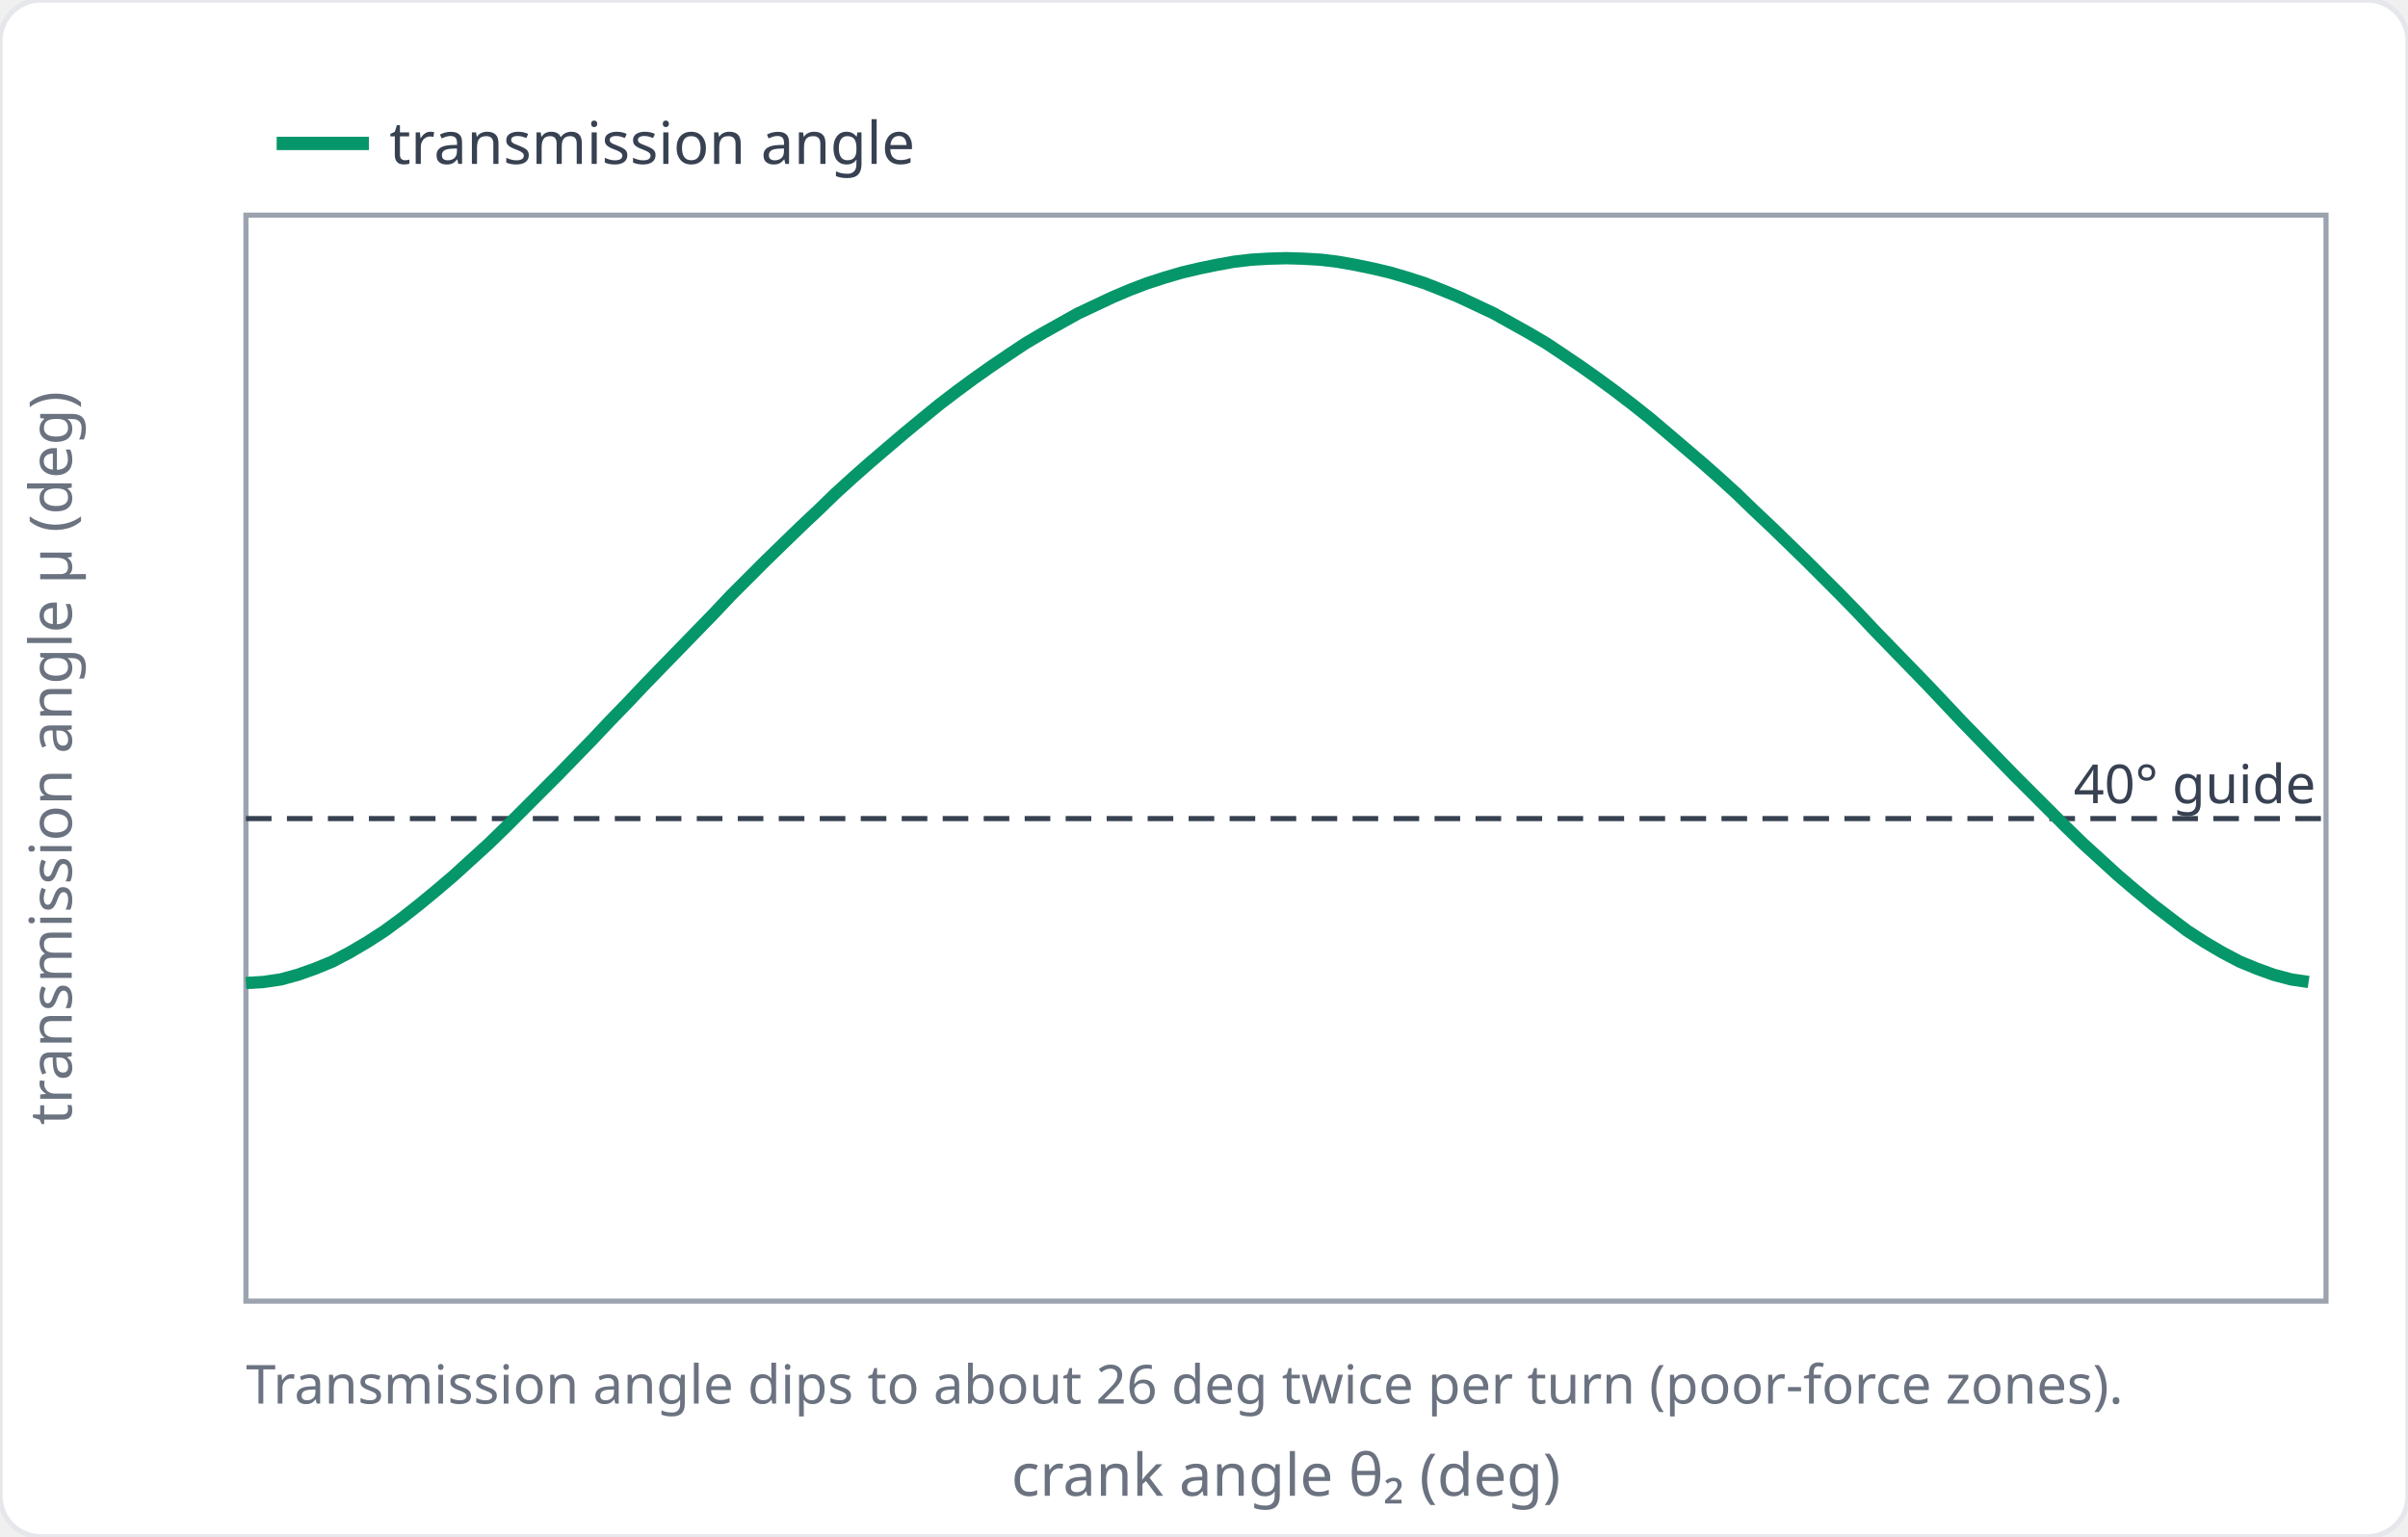
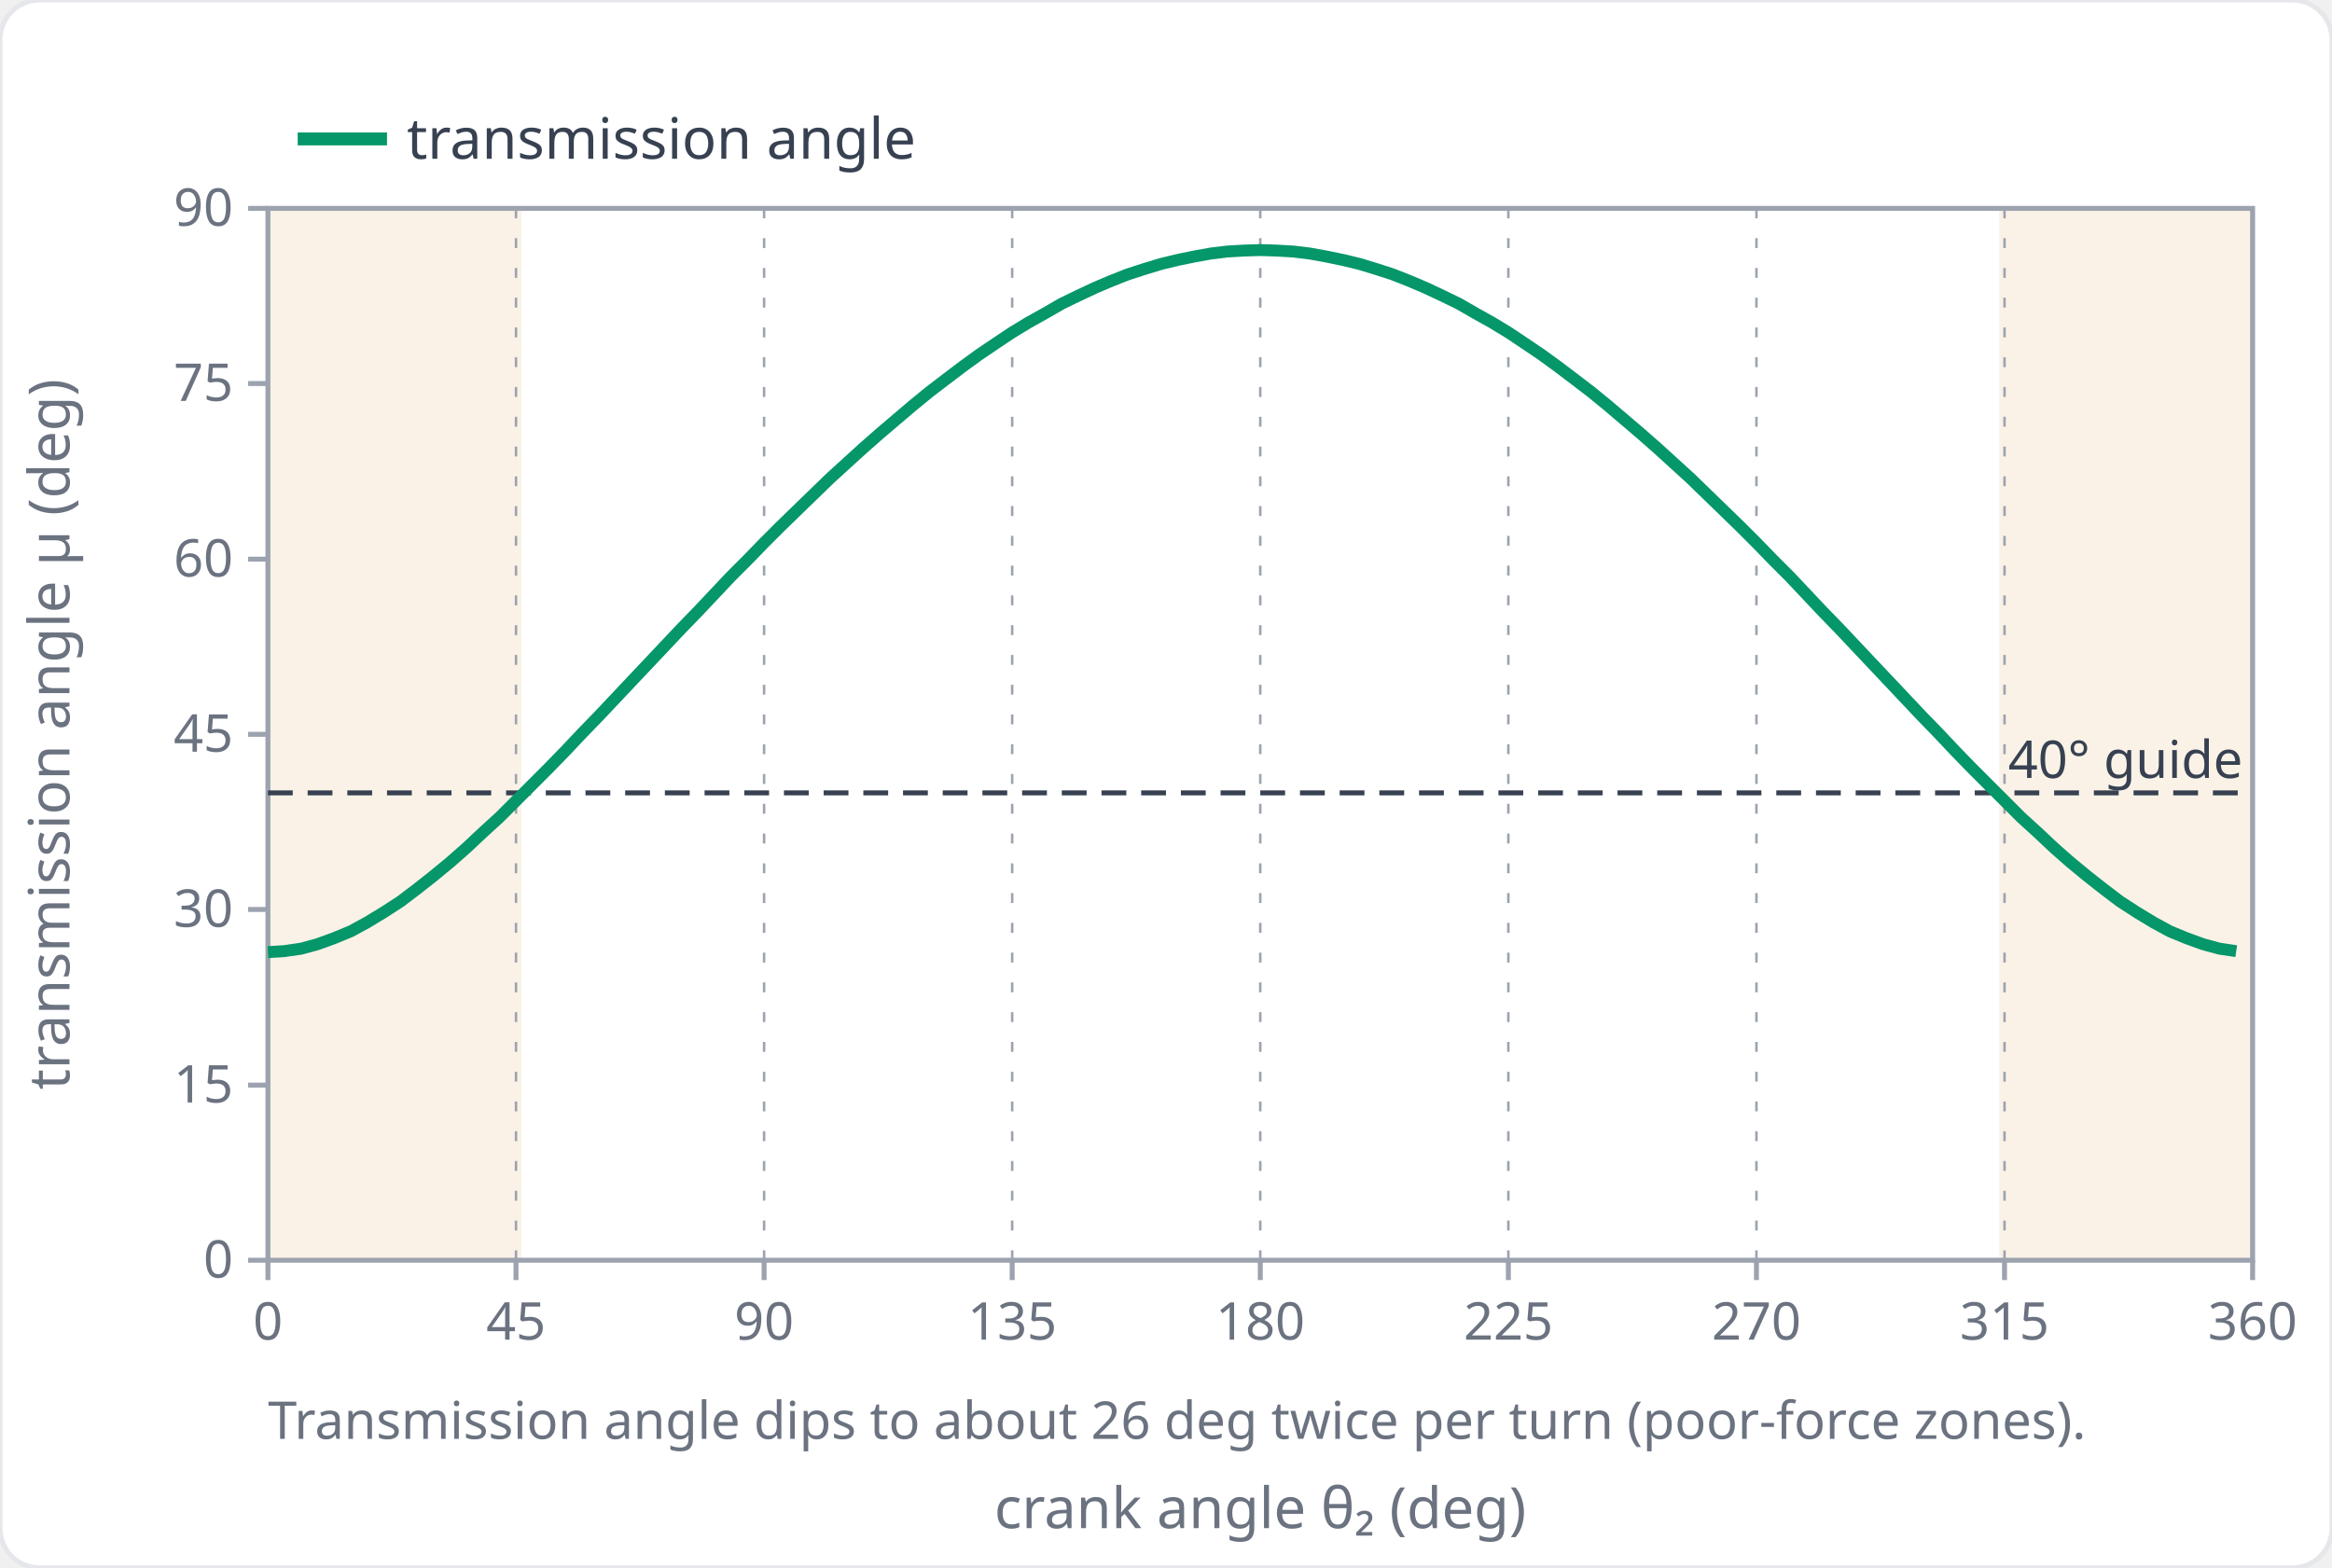
- <svg xmlns="http://www.w3.org/2000/svg" viewBox="0 0 470 300" width="100%" role="img" aria-label="Four-bar transmission angle over a full crank rotation">
-   <rect data-bg="1" x="0" y="0" width="470" height="300" rx="8" fill="#ffffff" stroke="#e5e7eb" stroke-width="1" />
-   <rect x="48" y="42" width="406" height="212" fill="none" stroke="#9ca3af" stroke-width="1" />
-   <line x1="48" y1="159.8" x2="454" y2="159.8" stroke="#374151" stroke-width="1" stroke-dasharray="5 3" />
+ <svg xmlns="http://www.w3.org/2000/svg" viewBox="0 0 470 316" width="100%" role="img" aria-label="Four-bar transmission angle over a full crank rotation, with the zones below the 40 degree guide shaded">
+   <rect data-bg="1" x="0" y="0" width="470" height="316" rx="8" fill="#ffffff" stroke="#e5e7eb" stroke-width="1" />
+   <rect x="54.0" y="42" width="51.1" height="212" fill="#d97706" opacity="0.10" />
+   <rect x="402.9" y="42" width="51.1" height="212" fill="#d97706" opacity="0.10" />
+   <rect x="54" y="42" width="400" height="212" fill="none" stroke="#9ca3af" stroke-width="1" />
+   <line x1="54.0" y1="254" x2="54.0" y2="258" stroke="#9ca3af" stroke-width="1" />
+   <text x="54.0" y="270" fill="#6b7280" font-size="10.5" font-family="sans-serif" text-anchor="middle">0</text>
+   <line x1="104.0" y1="254" x2="104.0" y2="258" stroke="#9ca3af" stroke-width="1" />
+   <line x1="104.0" y1="42" x2="104.0" y2="254" stroke="#9ca3af" stroke-width="0.5" stroke-dasharray="2 4" />
+   <text x="104.0" y="270" fill="#6b7280" font-size="10.5" font-family="sans-serif" text-anchor="middle">45</text>
+   <line x1="154.0" y1="254" x2="154.0" y2="258" stroke="#9ca3af" stroke-width="1" />
+   <line x1="154.0" y1="42" x2="154.0" y2="254" stroke="#9ca3af" stroke-width="0.5" stroke-dasharray="2 4" />
+   <text x="154.0" y="270" fill="#6b7280" font-size="10.5" font-family="sans-serif" text-anchor="middle">90</text>
+   <line x1="204.0" y1="254" x2="204.0" y2="258" stroke="#9ca3af" stroke-width="1" />
+   <line x1="204.0" y1="42" x2="204.0" y2="254" stroke="#9ca3af" stroke-width="0.5" stroke-dasharray="2 4" />
+   <text x="204.0" y="270" fill="#6b7280" font-size="10.5" font-family="sans-serif" text-anchor="middle">135</text>
+   <line x1="254.0" y1="254" x2="254.0" y2="258" stroke="#9ca3af" stroke-width="1" />
+   <line x1="254.0" y1="42" x2="254.0" y2="254" stroke="#9ca3af" stroke-width="0.5" stroke-dasharray="2 4" />
+   <text x="254.0" y="270" fill="#6b7280" font-size="10.5" font-family="sans-serif" text-anchor="middle">180</text>
+   <line x1="304.0" y1="254" x2="304.0" y2="258" stroke="#9ca3af" stroke-width="1" />
+   <line x1="304.0" y1="42" x2="304.0" y2="254" stroke="#9ca3af" stroke-width="0.5" stroke-dasharray="2 4" />
+   <text x="304.0" y="270" fill="#6b7280" font-size="10.5" font-family="sans-serif" text-anchor="middle">225</text>
+   <line x1="354.0" y1="254" x2="354.0" y2="258" stroke="#9ca3af" stroke-width="1" />
+   <line x1="354.0" y1="42" x2="354.0" y2="254" stroke="#9ca3af" stroke-width="0.5" stroke-dasharray="2 4" />
+   <text x="354.0" y="270" fill="#6b7280" font-size="10.5" font-family="sans-serif" text-anchor="middle">270</text>
+   <line x1="404.0" y1="254" x2="404.0" y2="258" stroke="#9ca3af" stroke-width="1" />
+   <line x1="404.0" y1="42" x2="404.0" y2="254" stroke="#9ca3af" stroke-width="0.5" stroke-dasharray="2 4" />
+   <text x="404.0" y="270" fill="#6b7280" font-size="10.5" font-family="sans-serif" text-anchor="middle">315</text>
+   <line x1="454.0" y1="254" x2="454.0" y2="258" stroke="#9ca3af" stroke-width="1" />
+   <line x1="454.0" y1="42" x2="454.0" y2="254" stroke="#9ca3af" stroke-width="0.5" stroke-dasharray="2 4" />
+   <text x="454.0" y="270" fill="#6b7280" font-size="10.5" font-family="sans-serif" text-anchor="middle">360</text>
+   <line x1="50" y1="254.0" x2="54" y2="254.0" stroke="#9ca3af" stroke-width="1" />
+   <text x="47" y="257.5" fill="#6b7280" font-size="10.5" font-family="sans-serif" text-anchor="end">0</text>
+   <line x1="50" y1="218.7" x2="54" y2="218.7" stroke="#9ca3af" stroke-width="1" />
+   <text x="47" y="222.2" fill="#6b7280" font-size="10.5" font-family="sans-serif" text-anchor="end">15</text>
+   <line x1="50" y1="183.3" x2="54" y2="183.3" stroke="#9ca3af" stroke-width="1" />
+   <text x="47" y="186.8" fill="#6b7280" font-size="10.5" font-family="sans-serif" text-anchor="end">30</text>
+   <line x1="50" y1="148.0" x2="54" y2="148.0" stroke="#9ca3af" stroke-width="1" />
+   <text x="47" y="151.5" fill="#6b7280" font-size="10.5" font-family="sans-serif" text-anchor="end">45</text>
+   <line x1="50" y1="112.7" x2="54" y2="112.7" stroke="#9ca3af" stroke-width="1" />
+   <text x="47" y="116.2" fill="#6b7280" font-size="10.5" font-family="sans-serif" text-anchor="end">60</text>
+   <line x1="50" y1="77.3" x2="54" y2="77.3" stroke="#9ca3af" stroke-width="1" />
+   <text x="47" y="80.8" fill="#6b7280" font-size="10.5" font-family="sans-serif" text-anchor="end">75</text>
+   <line x1="50" y1="42.0" x2="54" y2="42.0" stroke="#9ca3af" stroke-width="1" />
+   <text x="47" y="45.5" fill="#6b7280" font-size="10.5" font-family="sans-serif" text-anchor="end">90</text>
+   <line x1="54" y1="159.8" x2="454" y2="159.8" stroke="#374151" stroke-width="1" stroke-dasharray="5 3" />
  <text x="452" y="156.8" fill="#374151" font-size="10.5" font-family="sans-serif" text-anchor="end">40° guide</text>
-   <polyline points="48.0,191.9 51.4,191.7 54.8,191.2 58.1,190.3 61.5,189.1 64.9,187.7 68.3,185.9 71.7,183.9 75.1,181.7 78.5,179.2 81.8,176.6 85.2,173.8 88.6,170.9 92.0,167.8 95.4,164.7 98.8,161.4 102.1,158.1 105.5,154.7 108.9,151.3 112.3,147.8 115.7,144.3 119.0,140.8 122.4,137.3 125.8,133.7 129.2,130.2 132.6,126.7 136.0,123.2 139.4,119.7 142.7,116.2 146.1,112.8 149.5,109.4 152.9,106.1 156.3,102.8 159.7,99.6 163.0,96.4 166.4,93.3 169.8,90.3 173.2,87.4 176.6,84.5 180.0,81.7 183.3,79.0 186.7,76.4 190.1,73.9 193.5,71.5 196.9,69.2 200.2,67.0 203.6,65.0 207.0,63.1 210.4,61.2 213.8,59.6 217.2,58.0 220.5,56.6 223.9,55.3 227.3,54.2 230.7,53.2 234.1,52.4 237.5,51.7 240.8,51.1 244.2,50.7 247.6,50.5 251.0,50.4 254.4,50.5 257.8,50.7 261.1,51.1 264.5,51.7 267.9,52.4 271.3,53.2 274.7,54.2 278.1,55.3 281.4,56.6 284.8,58.0 288.2,59.6 291.6,61.2 295.0,63.1 298.4,65.0 301.8,67.0 305.1,69.2 308.5,71.5 311.9,73.9 315.3,76.4 318.7,79.0 322.1,81.7 325.4,84.5 328.8,87.4 332.2,90.3 335.6,93.3 339.0,96.4 342.3,99.6 345.7,102.8 349.1,106.1 352.5,109.4 355.9,112.8 359.3,116.2 362.7,119.7 366.0,123.2 369.4,126.7 372.8,130.2 376.2,133.7 379.6,137.3 382.9,140.8 386.3,144.3 389.7,147.8 393.1,151.3 396.5,154.7 399.9,158.1 403.2,161.4 406.6,164.7 410.0,167.8 413.4,170.9 416.8,173.8 420.2,176.6 423.6,179.2 426.9,181.7 430.3,183.9 433.7,185.9 437.1,187.7 440.5,189.1 443.8,190.3 447.2,191.2 450.6,191.7" fill="none" stroke="#059669" stroke-width="2.4" />
-   <line x1="54" y1="28" x2="72" y2="28" stroke="#059669" stroke-width="2.6" />
-   <text x="76" y="32" fill="#374151" font-size="11.5" font-family="sans-serif">transmission angle</text>
-   <text x="251" y="292" fill="#6b7280" font-size="11.5" font-family="sans-serif" text-anchor="middle">crank angle θ₂ (deg)</text>
+   <polyline points="54.0,191.9 57.3,191.7 60.7,191.2 64.0,190.3 67.3,189.1 70.7,187.7 74.0,185.9 77.3,183.9 80.7,181.7 84.0,179.2 87.3,176.6 90.7,173.8 94.0,170.9 97.3,167.8 100.7,164.7 104.0,161.4 107.3,158.1 110.7,154.7 114.0,151.3 117.3,147.8 120.7,144.3 124.0,140.8 127.3,137.3 130.7,133.7 134.0,130.2 137.3,126.7 140.7,123.2 144.0,119.7 147.3,116.2 150.7,112.8 154.0,109.4 157.3,106.1 160.7,102.8 164.0,99.6 167.3,96.4 170.7,93.3 174.0,90.3 177.3,87.4 180.7,84.5 184.0,81.7 187.3,79.0 190.7,76.4 194.0,73.9 197.3,71.5 200.7,69.2 204.0,67.0 207.3,65.0 210.7,63.1 214.0,61.2 217.3,59.6 220.7,58.0 224.0,56.6 227.3,55.3 230.7,54.2 234.0,53.2 237.3,52.4 240.7,51.7 244.0,51.1 247.3,50.7 250.7,50.5 254.0,50.4 257.3,50.5 260.7,50.7 264.0,51.1 267.3,51.7 270.7,52.4 274.0,53.2 277.3,54.2 280.7,55.3 284.0,56.6 287.3,58.0 290.7,59.6 294.0,61.2 297.3,63.1 300.7,65.0 304.0,67.0 307.3,69.2 310.7,71.5 314.0,73.9 317.3,76.4 320.7,79.0 324.0,81.7 327.3,84.5 330.7,87.4 334.0,90.3 337.3,93.3 340.7,96.4 344.0,99.6 347.3,102.8 350.7,106.1 354.0,109.4 357.3,112.8 360.7,116.2 364.0,119.7 367.3,123.2 370.7,126.7 374.0,130.2 377.3,133.7 380.7,137.3 384.0,140.8 387.3,144.3 390.7,147.8 394.0,151.3 397.3,154.7 400.7,158.1 404.0,161.4 407.3,164.7 410.7,167.8 414.0,170.9 417.3,173.8 420.7,176.6 424.0,179.2 427.3,181.7 430.7,183.9 434.0,185.9 437.3,187.7 440.7,189.1 444.0,190.3 447.3,191.2 450.7,191.7" fill="none" stroke="#059669" stroke-width="2.4" />
+   <line x1="60" y1="28" x2="78" y2="28" stroke="#059669" stroke-width="2.6" />
+   <text x="82" y="32" fill="#374151" font-size="11.5" font-family="sans-serif">transmission angle</text>
+   <text x="254" y="308" fill="#6b7280" font-size="11.5" font-family="sans-serif" text-anchor="middle">crank angle θ₂ (deg)</text>
  <text x="14" y="148" fill="#6b7280" font-size="11.5" font-family="sans-serif" text-anchor="middle" transform="rotate(-90 14 148)">transmission angle μ (deg)</text>
-   <text x="48" y="274" fill="#6b7280" font-size="10.5" font-family="sans-serif">Transmission angle dips to about 26 deg twice per turn (poor-force zones).</text>
+   <text x="54" y="290" fill="#6b7280" font-size="10.5" font-family="sans-serif">Transmission angle dips to about 26 deg twice per turn (poor-force zones).</text>
</svg>
